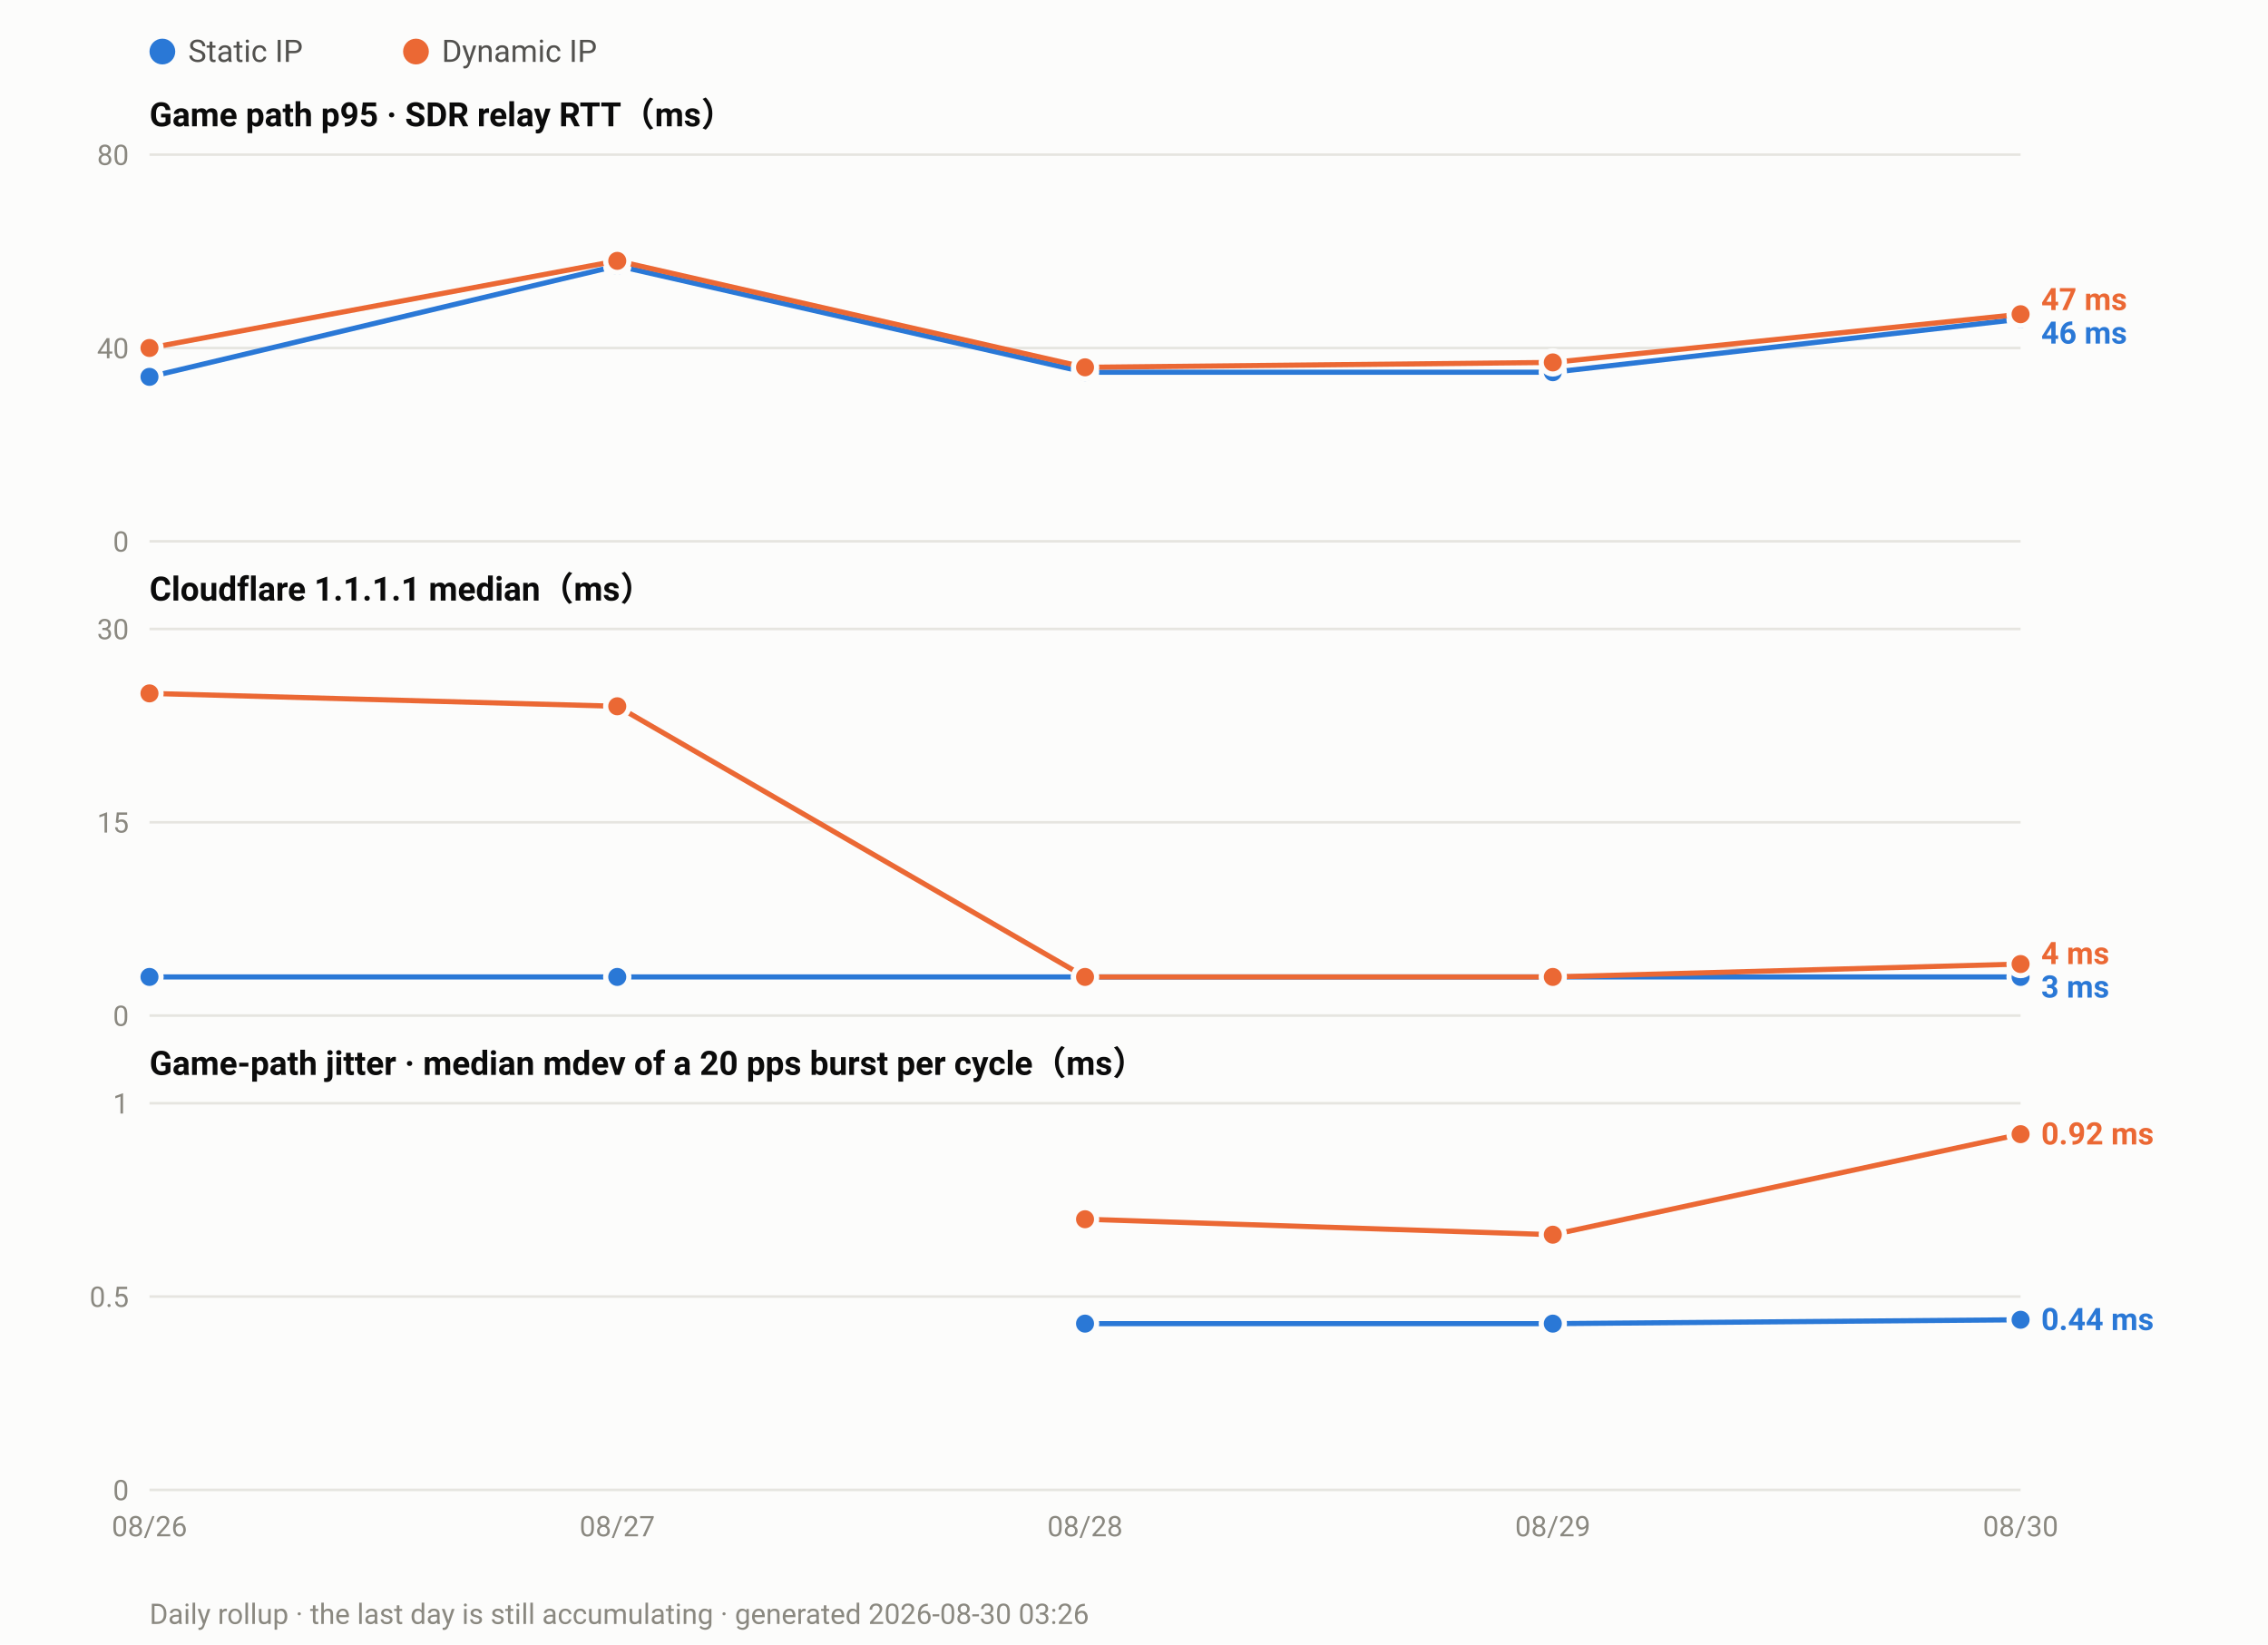
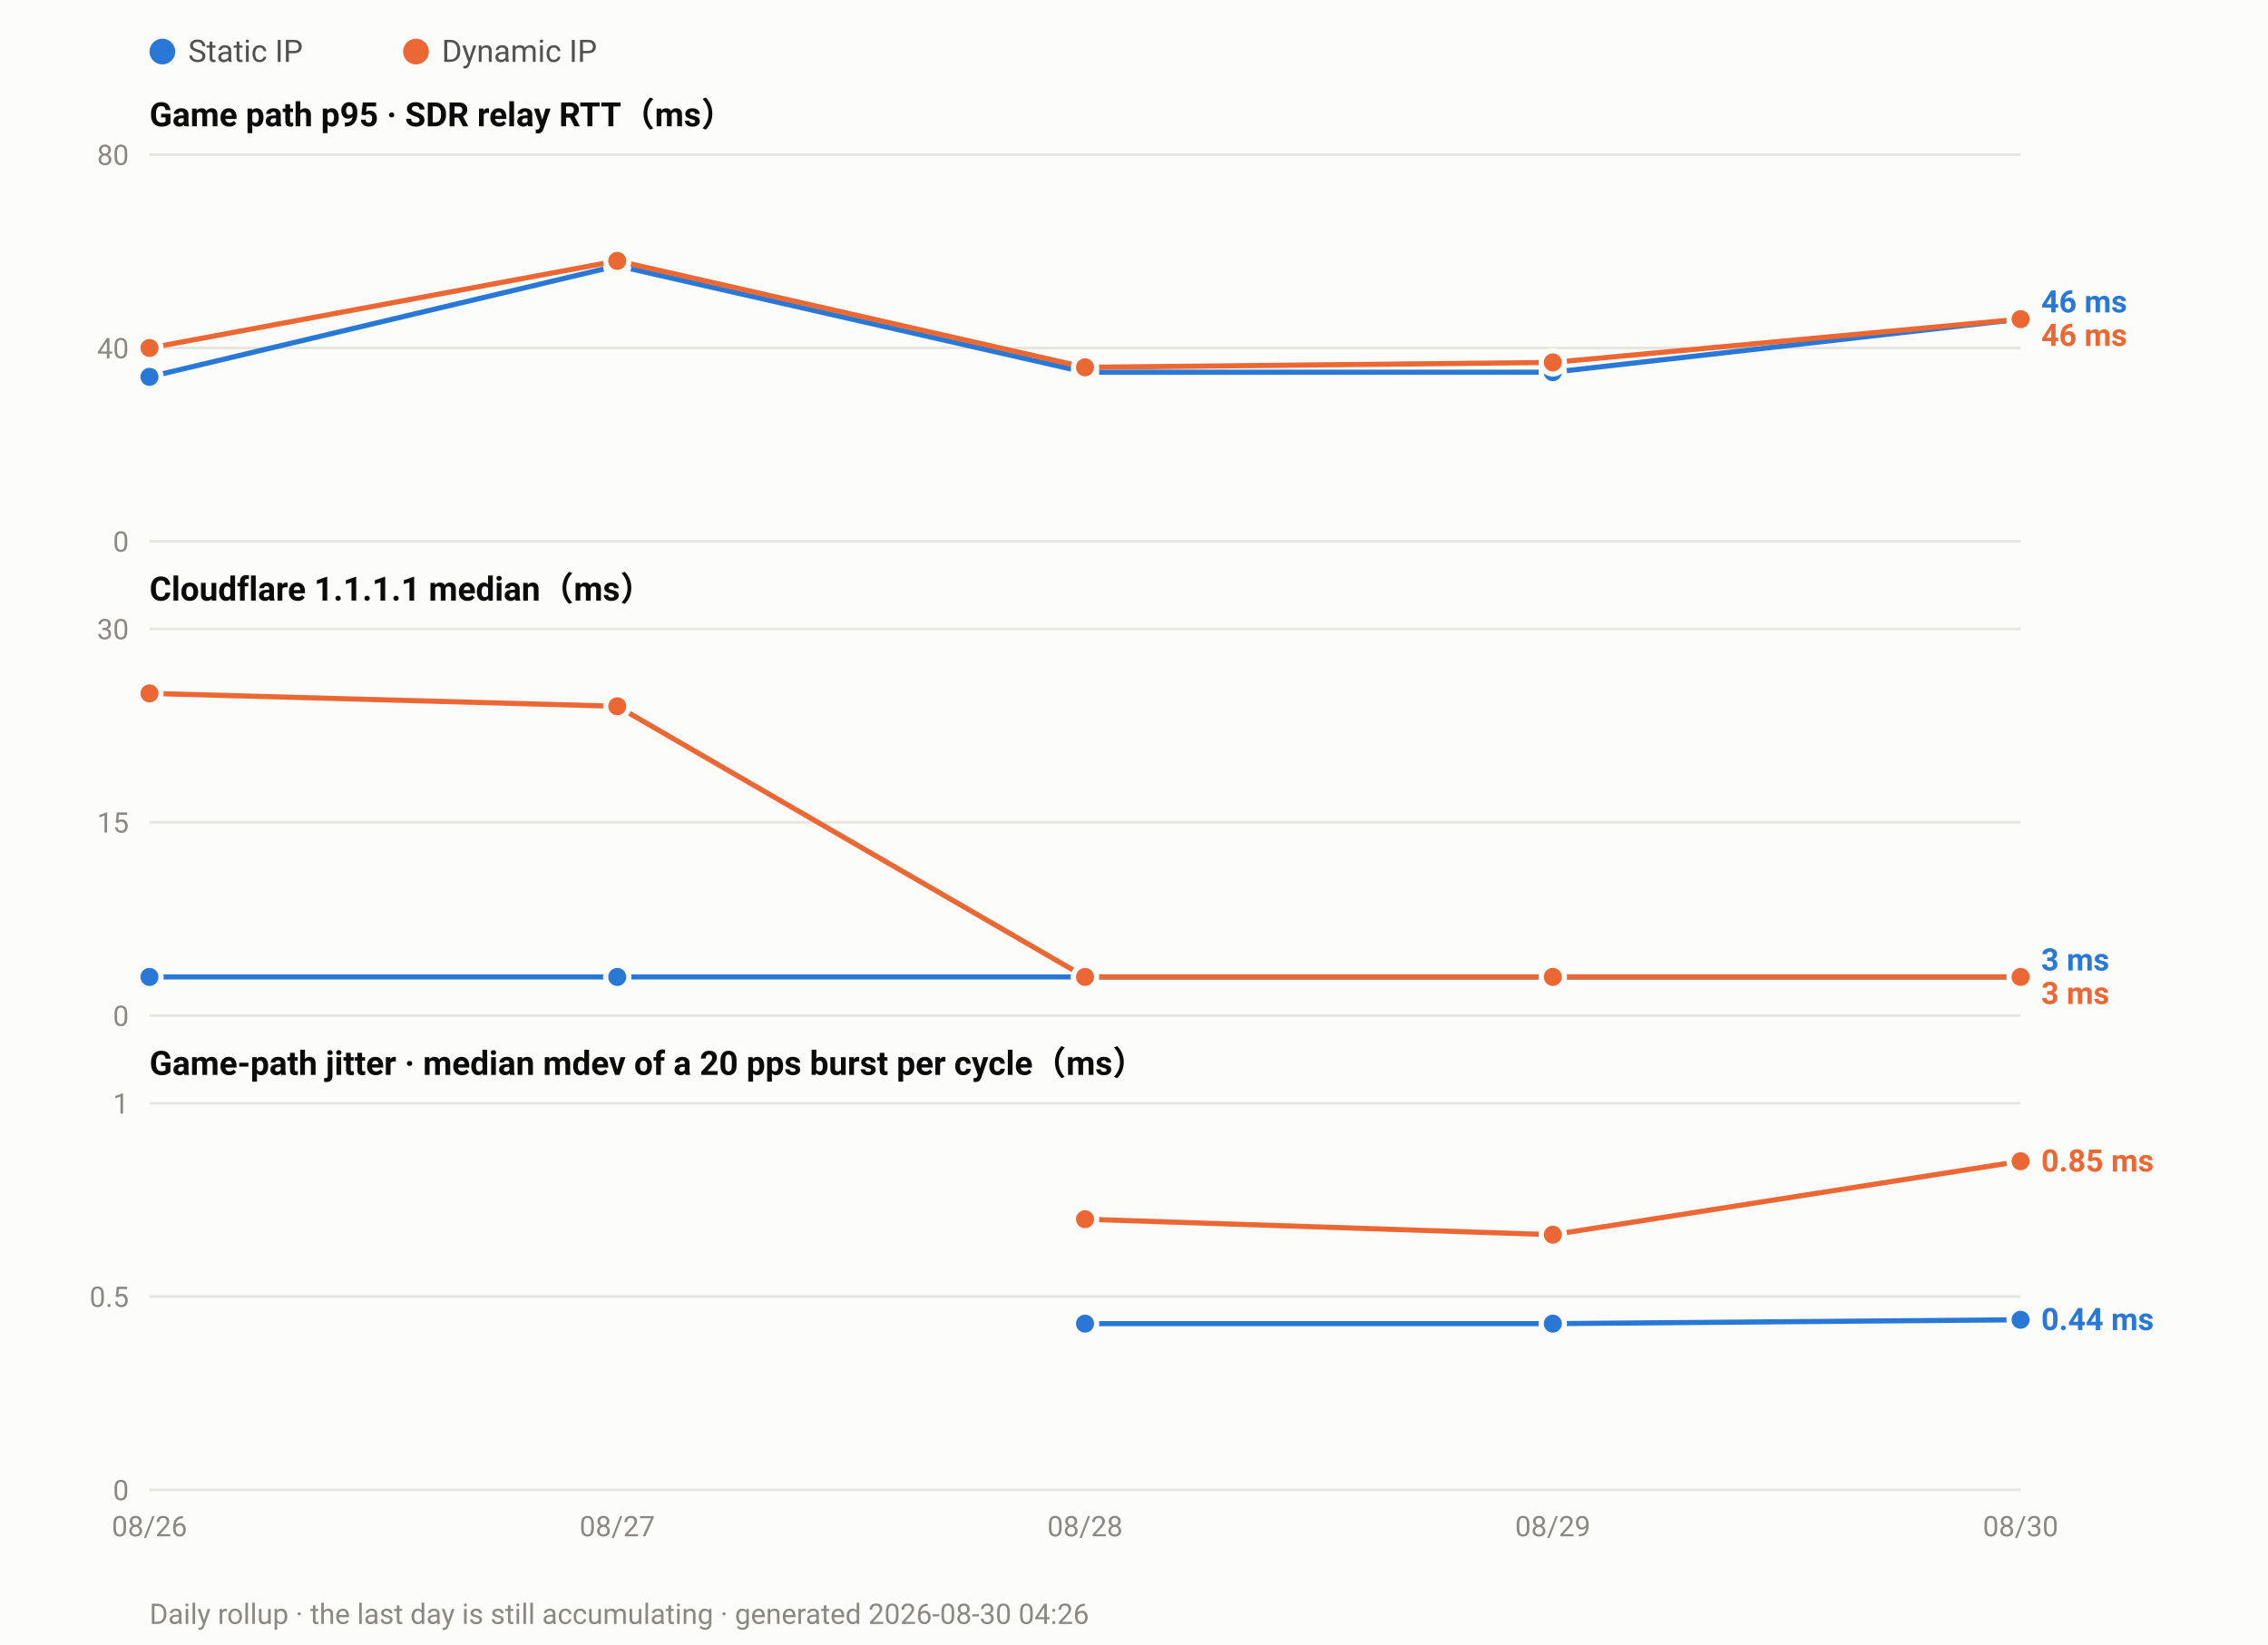
<svg xmlns="http://www.w3.org/2000/svg" width="880" height="638" viewBox="0 0 880 638" font-family="ui-sans-serif,-apple-system,Segoe UI,Roboto,Helvetica,Arial,sans-serif">
  <rect width="880" height="638" fill="#fcfcfb" />
  <circle cx="63.0" cy="20" r="5" fill="#2a78d6" />
  <text x="73.0" y="24" font-size="12" fill="#52514e">Static IP</text>
  <circle cx="161.4" cy="20" r="5" fill="#eb6834" />
  <text x="171.4" y="24" font-size="12" fill="#52514e">Dynamic IP</text>
  <text x="58" y="49.0" font-size="13" font-weight="600" fill="#0b0b0b">Game path p95 · SDR relay RTT（ms）</text>
  <line x1="58" y1="210.0" x2="784.0" y2="210.0" stroke="#e6e5e0" stroke-width="1" />
  <text x="50" y="214.0" font-size="11" text-anchor="end" fill="#8a8880">0</text>
  <line x1="58" y1="135.0" x2="784.0" y2="135.0" stroke="#e6e5e0" stroke-width="1" />
  <text x="50" y="139.0" font-size="11" text-anchor="end" fill="#8a8880">40</text>
  <line x1="58" y1="60.0" x2="784.0" y2="60.0" stroke="#e6e5e0" stroke-width="1" />
  <text x="50" y="64.0" font-size="11" text-anchor="end" fill="#8a8880">80</text>
  <polyline fill="none" stroke="#2a78d6" stroke-width="2" stroke-linejoin="round" points="58.0,146.2 239.5,103.1 421.0,144.4 602.5,144.4 784.0,123.8" />
  <circle cx="58.0" cy="146.2" r="4.5" fill="#2a78d6" stroke="#fcfcfb" stroke-width="2" />
  <circle cx="239.5" cy="103.1" r="4.5" fill="#2a78d6" stroke="#fcfcfb" stroke-width="2" />
  <circle cx="421.0" cy="144.4" r="4.5" fill="#2a78d6" stroke="#fcfcfb" stroke-width="2" />
  <circle cx="602.5" cy="144.4" r="4.5" fill="#2a78d6" stroke="#fcfcfb" stroke-width="2" />
  <circle cx="784.0" cy="123.8" r="4.5" fill="#2a78d6" stroke="#fcfcfb" stroke-width="2" />
-   <polyline fill="none" stroke="#eb6834" stroke-width="2" stroke-linejoin="round" points="58.0,135.0 239.5,101.2 421.0,142.5 602.5,140.6 784.0,121.9" />
+   <polyline fill="none" stroke="#eb6834" stroke-width="2" stroke-linejoin="round" points="58.0,135.0 239.5,101.2 421.0,142.5 602.5,140.6 784.0,123.8" />
  <circle cx="58.0" cy="135.0" r="4.5" fill="#eb6834" stroke="#fcfcfb" stroke-width="2" />
  <circle cx="239.5" cy="101.2" r="4.5" fill="#eb6834" stroke="#fcfcfb" stroke-width="2" />
  <circle cx="421.0" cy="142.5" r="4.5" fill="#eb6834" stroke="#fcfcfb" stroke-width="2" />
  <circle cx="602.5" cy="140.6" r="4.5" fill="#eb6834" stroke="#fcfcfb" stroke-width="2" />
-   <circle cx="784.0" cy="121.9" r="4.5" fill="#eb6834" stroke="#fcfcfb" stroke-width="2" />
-   <text x="792.0" y="120.3" font-size="12" font-weight="600" fill="#eb6834">47 ms</text>
-   <text x="792.0" y="133.3" font-size="12" font-weight="600" fill="#2a78d6">46 ms</text>
+   <circle cx="784.0" cy="123.8" r="4.5" fill="#eb6834" stroke="#fcfcfb" stroke-width="2" />
+   <text x="792.0" y="121.2" font-size="12" font-weight="600" fill="#2a78d6">46 ms</text>
+   <text x="792.0" y="134.2" font-size="12" font-weight="600" fill="#eb6834">46 ms</text>
  <text x="58" y="233.0" font-size="13" font-weight="600" fill="#0b0b0b">Cloudflare 1.1.1.1 median（ms）</text>
  <line x1="58" y1="394.0" x2="784.0" y2="394.0" stroke="#e6e5e0" stroke-width="1" />
  <text x="50" y="398.0" font-size="11" text-anchor="end" fill="#8a8880">0</text>
  <line x1="58" y1="319.0" x2="784.0" y2="319.0" stroke="#e6e5e0" stroke-width="1" />
  <text x="50" y="323.0" font-size="11" text-anchor="end" fill="#8a8880">15</text>
  <line x1="58" y1="244.0" x2="784.0" y2="244.0" stroke="#e6e5e0" stroke-width="1" />
  <text x="50" y="248.0" font-size="11" text-anchor="end" fill="#8a8880">30</text>
  <polyline fill="none" stroke="#2a78d6" stroke-width="2" stroke-linejoin="round" points="58.0,379.0 239.5,379.0 421.0,379.0 602.5,379.0 784.0,379.0" />
  <circle cx="58.0" cy="379.0" r="4.5" fill="#2a78d6" stroke="#fcfcfb" stroke-width="2" />
  <circle cx="239.5" cy="379.0" r="4.5" fill="#2a78d6" stroke="#fcfcfb" stroke-width="2" />
  <circle cx="421.0" cy="379.0" r="4.5" fill="#2a78d6" stroke="#fcfcfb" stroke-width="2" />
  <circle cx="602.5" cy="379.0" r="4.5" fill="#2a78d6" stroke="#fcfcfb" stroke-width="2" />
  <circle cx="784.0" cy="379.0" r="4.5" fill="#2a78d6" stroke="#fcfcfb" stroke-width="2" />
-   <polyline fill="none" stroke="#eb6834" stroke-width="2" stroke-linejoin="round" points="58.0,269.0 239.5,274.0 421.0,379.0 602.5,379.0 784.0,374.0" />
+   <polyline fill="none" stroke="#eb6834" stroke-width="2" stroke-linejoin="round" points="58.0,269.0 239.5,274.0 421.0,379.0 602.5,379.0 784.0,379.0" />
  <circle cx="58.0" cy="269.0" r="4.5" fill="#eb6834" stroke="#fcfcfb" stroke-width="2" />
  <circle cx="239.5" cy="274.0" r="4.5" fill="#eb6834" stroke="#fcfcfb" stroke-width="2" />
  <circle cx="421.0" cy="379.0" r="4.5" fill="#eb6834" stroke="#fcfcfb" stroke-width="2" />
  <circle cx="602.5" cy="379.0" r="4.5" fill="#eb6834" stroke="#fcfcfb" stroke-width="2" />
-   <circle cx="784.0" cy="374.0" r="4.5" fill="#eb6834" stroke="#fcfcfb" stroke-width="2" />
-   <text x="792.0" y="374.0" font-size="12" font-weight="600" fill="#eb6834">4 ms</text>
-   <text x="792.0" y="387.0" font-size="12" font-weight="600" fill="#2a78d6">3 ms</text>
+   <circle cx="784.0" cy="379.0" r="4.5" fill="#eb6834" stroke="#fcfcfb" stroke-width="2" />
+   <text x="792.0" y="376.5" font-size="12" font-weight="600" fill="#2a78d6">3 ms</text>
+   <text x="792.0" y="389.5" font-size="12" font-weight="600" fill="#eb6834">3 ms</text>
  <text x="58" y="417.0" font-size="13" font-weight="600" fill="#0b0b0b">Game-path jitter · median mdev of a 20 pps burst per cycle（ms）</text>
  <line x1="58" y1="578.0" x2="784.0" y2="578.0" stroke="#e6e5e0" stroke-width="1" />
  <text x="50" y="582.0" font-size="11" text-anchor="end" fill="#8a8880">0</text>
  <line x1="58" y1="503.0" x2="784.0" y2="503.0" stroke="#e6e5e0" stroke-width="1" />
  <text x="50" y="507.0" font-size="11" text-anchor="end" fill="#8a8880">0.5</text>
  <line x1="58" y1="428.0" x2="784.0" y2="428.0" stroke="#e6e5e0" stroke-width="1" />
  <text x="50" y="432.0" font-size="11" text-anchor="end" fill="#8a8880">1</text>
  <polyline fill="none" stroke="#2a78d6" stroke-width="2" stroke-linejoin="round" points="421.0,513.5 602.5,513.5 784.0,512.0" />
  <circle cx="421.0" cy="513.5" r="4.5" fill="#2a78d6" stroke="#fcfcfb" stroke-width="2" />
  <circle cx="602.5" cy="513.5" r="4.5" fill="#2a78d6" stroke="#fcfcfb" stroke-width="2" />
  <circle cx="784.0" cy="512.0" r="4.5" fill="#2a78d6" stroke="#fcfcfb" stroke-width="2" />
-   <polyline fill="none" stroke="#eb6834" stroke-width="2" stroke-linejoin="round" points="421.0,473.0 602.5,479.0 784.0,440.0" />
+   <polyline fill="none" stroke="#eb6834" stroke-width="2" stroke-linejoin="round" points="421.0,473.0 602.5,479.0 784.0,450.5" />
  <circle cx="421.0" cy="473.0" r="4.5" fill="#eb6834" stroke="#fcfcfb" stroke-width="2" />
  <circle cx="602.5" cy="479.0" r="4.5" fill="#eb6834" stroke="#fcfcfb" stroke-width="2" />
-   <circle cx="784.0" cy="440.0" r="4.5" fill="#eb6834" stroke="#fcfcfb" stroke-width="2" />
-   <text x="792.0" y="444.0" font-size="12" font-weight="600" fill="#eb6834">0.92 ms</text>
+   <circle cx="784.0" cy="450.5" r="4.5" fill="#eb6834" stroke="#fcfcfb" stroke-width="2" />
+   <text x="792.0" y="454.5" font-size="12" font-weight="600" fill="#eb6834">0.85 ms</text>
  <text x="792.0" y="516.0" font-size="12" font-weight="600" fill="#2a78d6">0.44 ms</text>
  <text x="58.0" y="596.0" font-size="11" text-anchor="middle" fill="#8a8880">08/26</text>
  <text x="239.5" y="596.0" font-size="11" text-anchor="middle" fill="#8a8880">08/27</text>
  <text x="421.0" y="596.0" font-size="11" text-anchor="middle" fill="#8a8880">08/28</text>
  <text x="602.5" y="596.0" font-size="11" text-anchor="middle" fill="#8a8880">08/29</text>
  <text x="784.0" y="596.0" font-size="11" text-anchor="middle" fill="#8a8880">08/30</text>
-   <text x="58" y="630" font-size="11" fill="#8a8880">Daily rollup · the last day is still accumulating · generated 2026-08-30 03:26</text>
+   <text x="58" y="630" font-size="11" fill="#8a8880">Daily rollup · the last day is still accumulating · generated 2026-08-30 04:26</text>
</svg>
